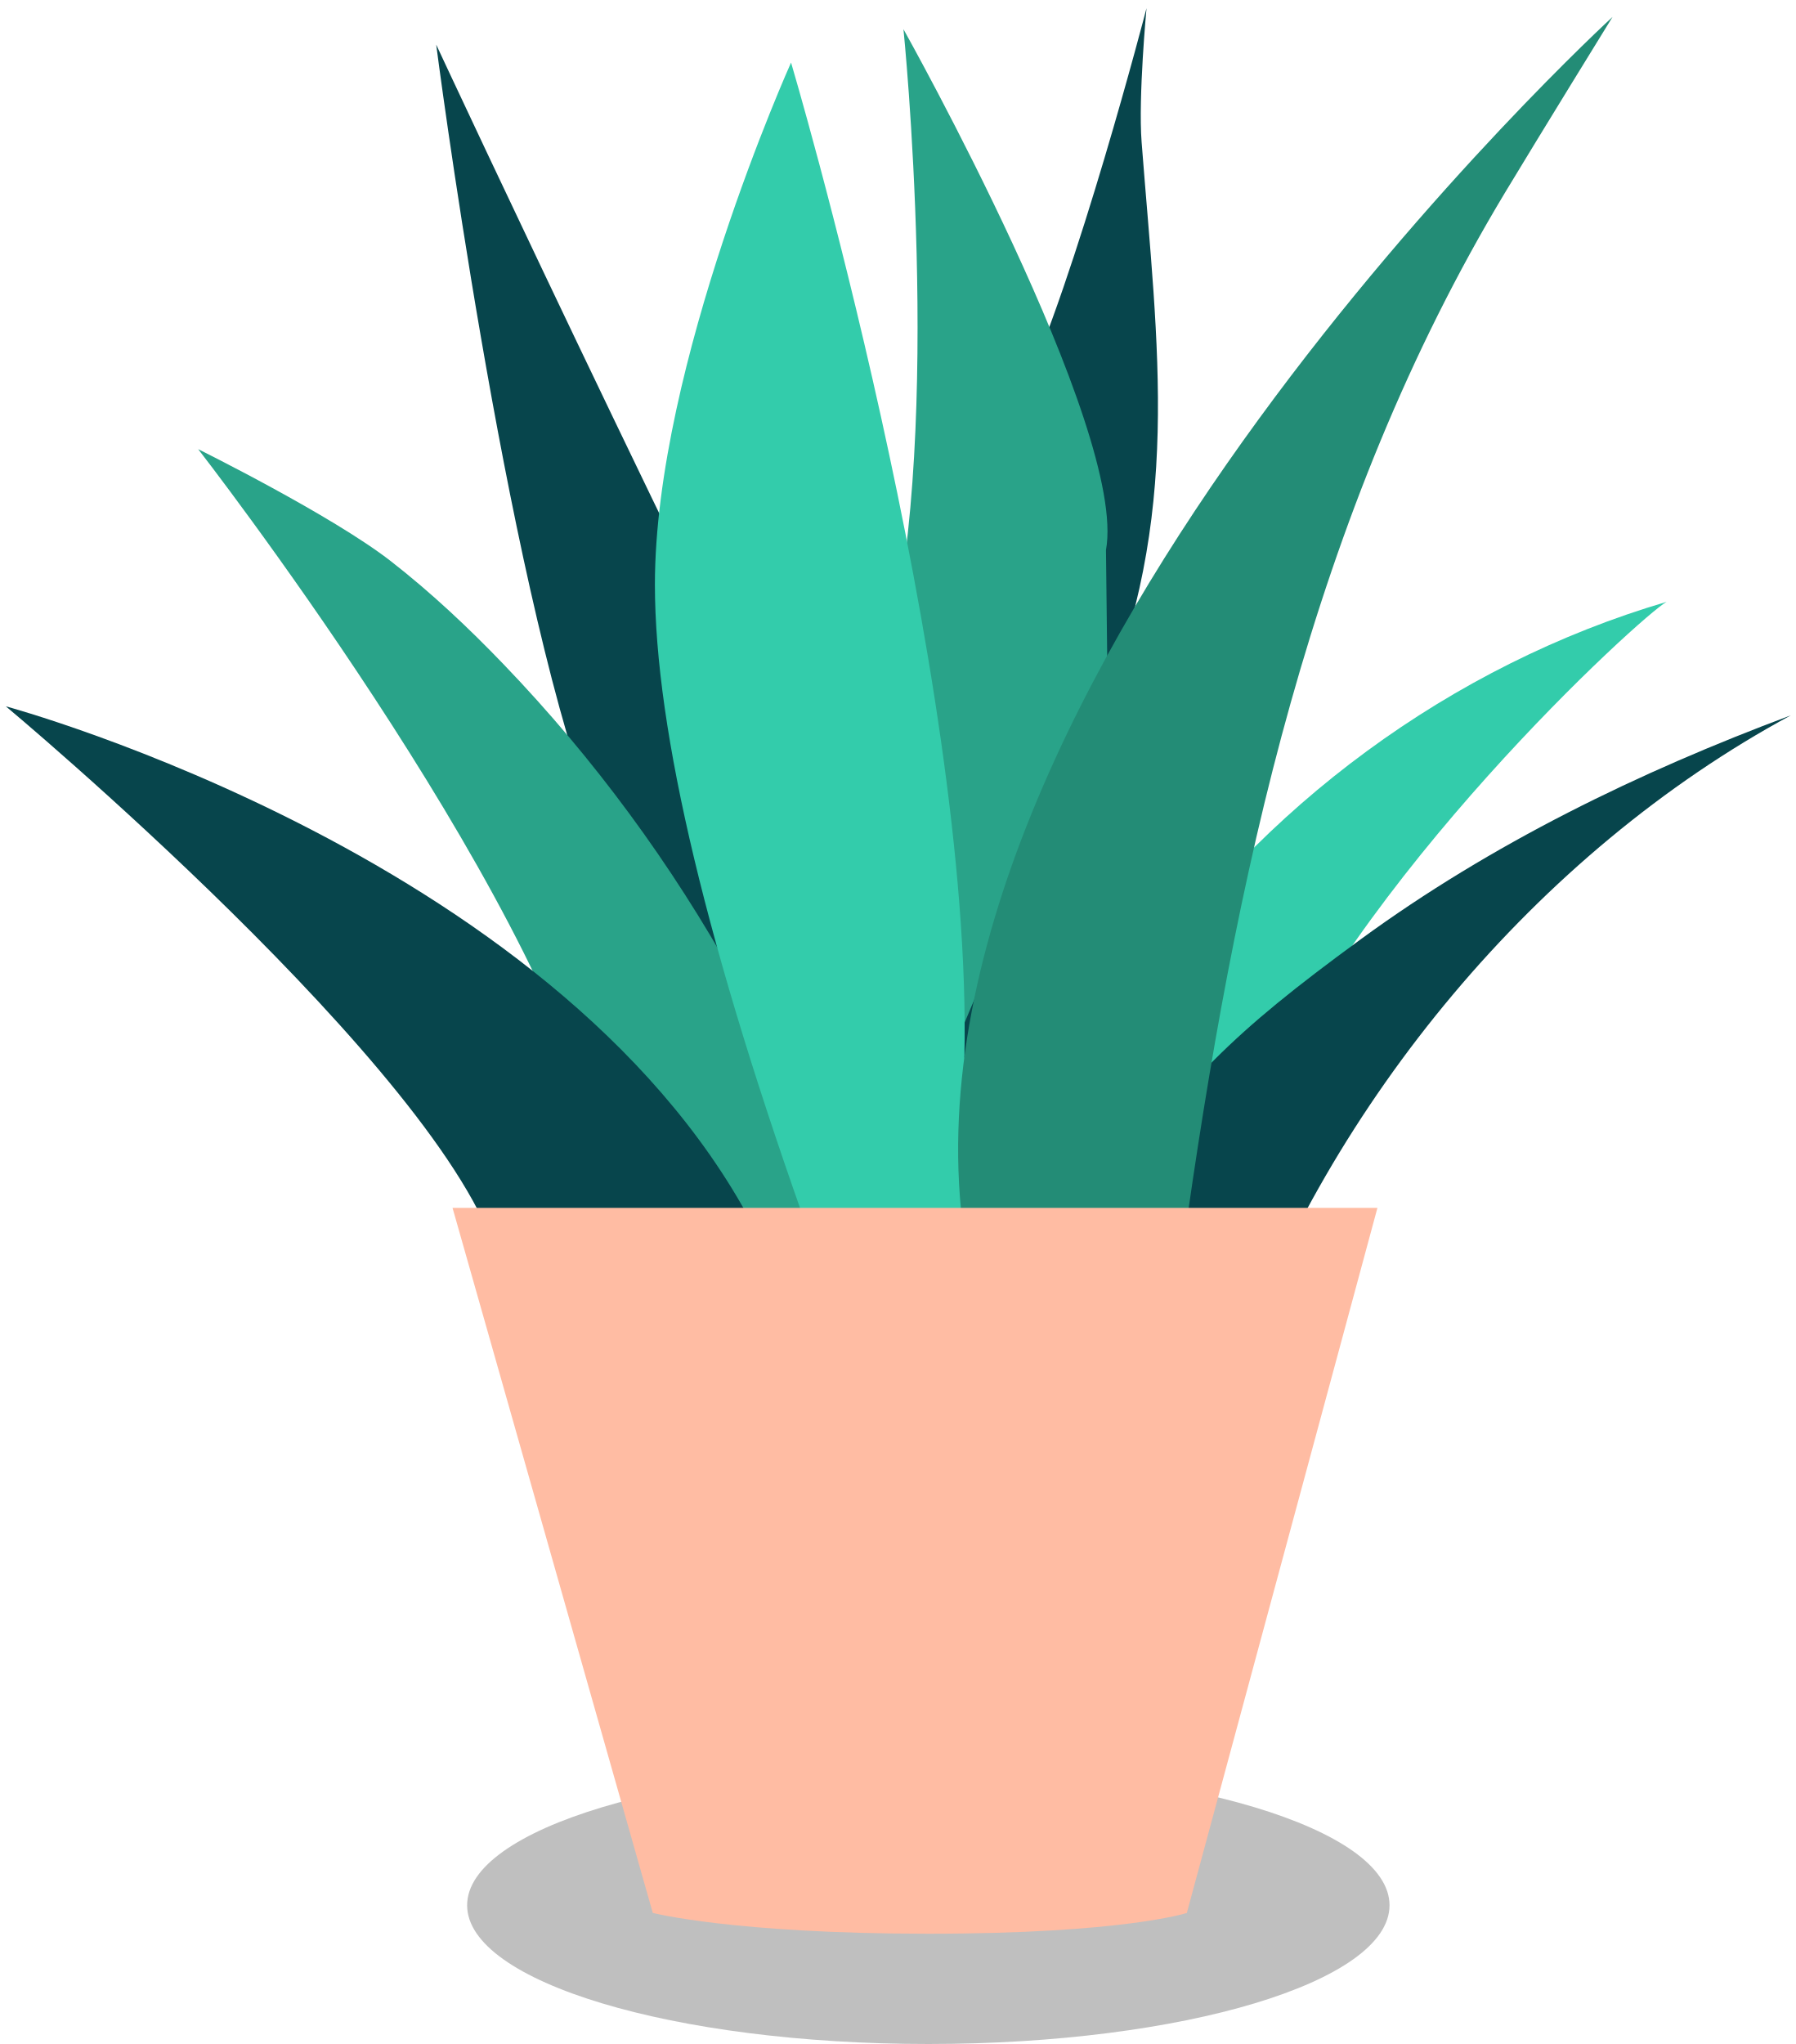
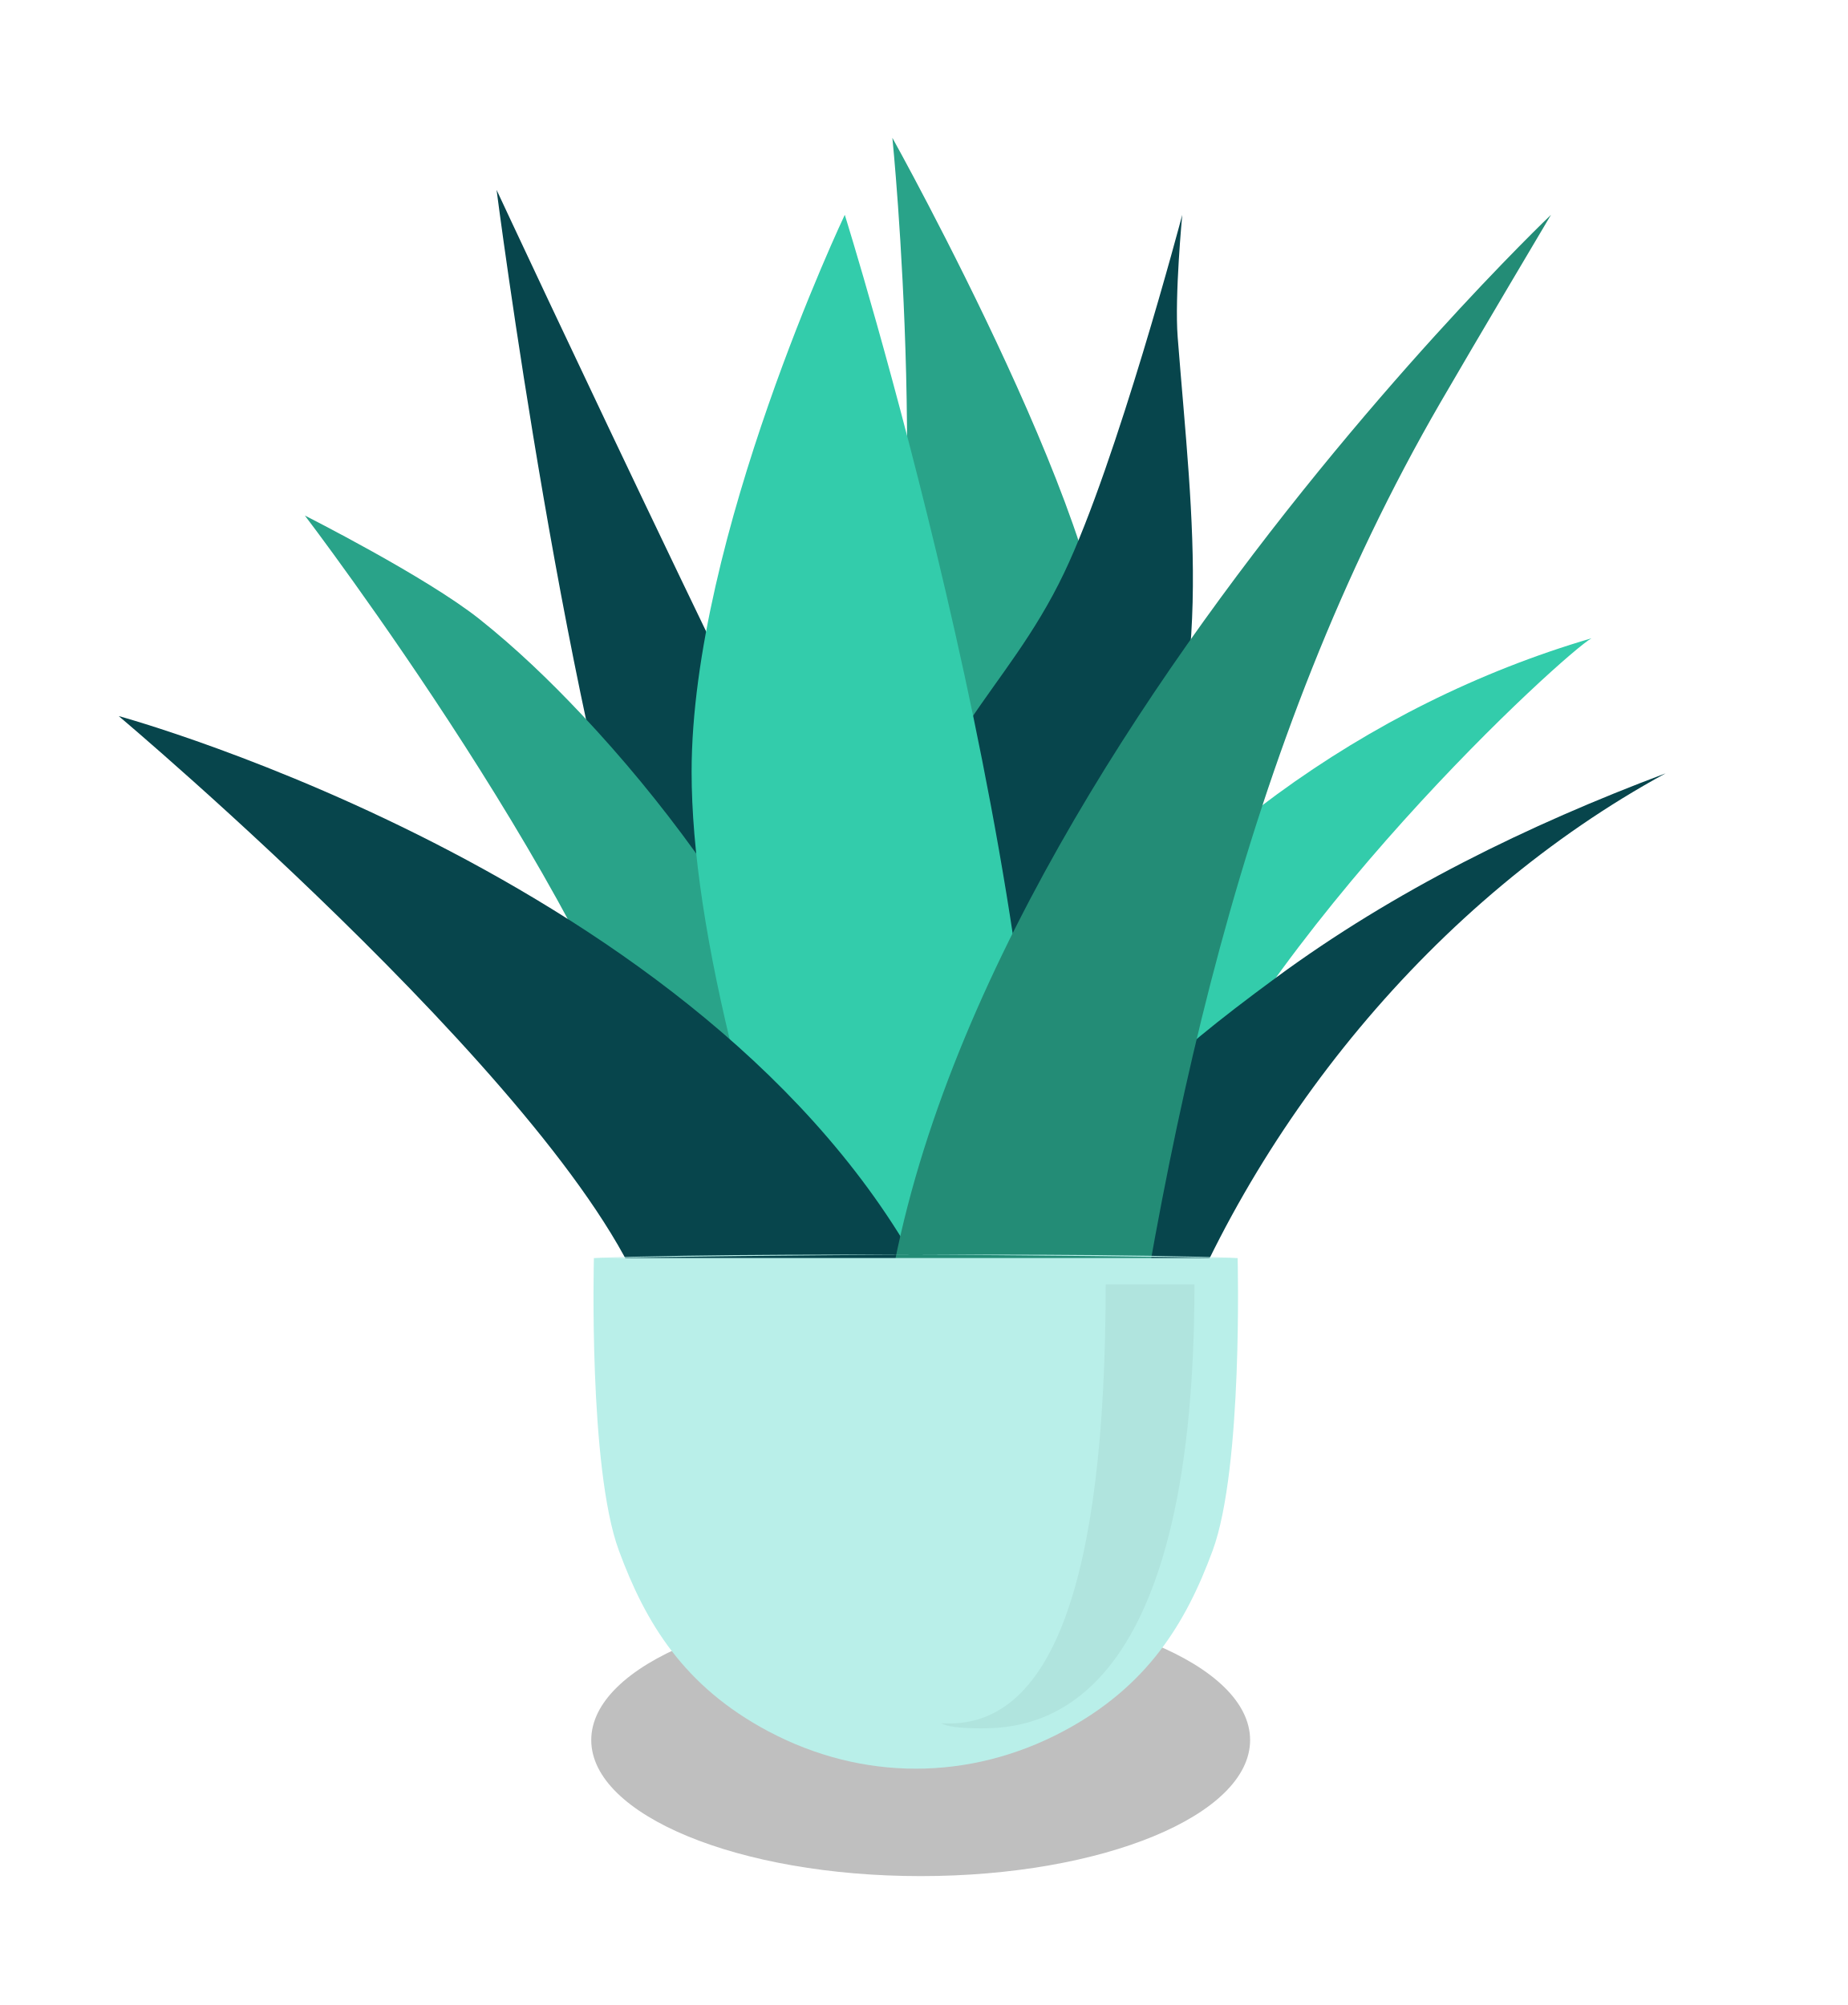
- <svg xmlns="http://www.w3.org/2000/svg" width="123" height="140" viewBox="0 0 123 140">
-   <g fill="none" fill-rule="evenodd" transform="translate(.401 -.938)">
-     <path fill="#000" fill-opacity=".25" d="M94.786,131.438 C94.786,136.686 80.642,140.938 63.193,140.938 C45.743,140.938 31.599,136.686 31.599,131.438 C31.599,126.19 45.743,121.938 63.193,121.938 C80.642,121.938 94.786,126.19 94.786,131.438" />
-     <path fill="#07454C" d="M74.875,49.933 C80.607,36.233 78.905,24.951 77.803,10.67 C77.565,7.599 78.139,1.499 78.139,1.499 C78.139,1.499 73.328,20.049 69.439,28.329 C65.138,37.487 59.034,40.867 57.668,52.302 L56.789,62.648 L60.446,83.994 L63.297,86.232 L74.875,49.933 Z" />
-     <path fill="#29A389" d="M75.362,38.614 C76.871,30.359 61.489,2.938 61.489,2.938 C61.489,2.938 64.237,29.842 60.466,45.413 L58.606,54.616 L64.979,72.637 L75.467,47.778 L75.362,38.614 Z" />
-     <path fill="#07454C" d="M54.683,76.946 C49.98,50.51 43.891,1 43.891,1 C43.891,1 37.165,36.709 37.813,54.084 C37.813,54.084 36.499,78.326 40.388,86.9 L47.595,94.979 L54.683,89.386 L54.683,76.946 Z" transform="rotate(-18 46.14 47.99)" />
-     <path fill="#33CCAB" d="M77.278,68.891 C85.902,56.185 99.03,46.498 113.762,42.161 C112.106,43.068 92.21,61.166 85.352,77.93 L82.47,88.702 L66.157,100.634 L68.954,69.313 L77.278,68.891 Z" />
-     <path fill="#29A389" d="M59.788,92.789 C55.422,75.466 46.474,59.32 34.097,46.438 C31.685,43.926 29.14,41.534 26.395,39.392 C22.364,36.247 13.175,31.703 13.175,31.703 C13.175,31.703 36.25,61.35 40.535,79.084 L40.844,87.972 L46.682,93.332 L59.788,92.789 Z" />
-     <path fill="#07454C" d="M84.063,95.09 C90.747,76.428 104.841,59.359 122.278,49.933 C111.87,53.818 101.78,58.718 92.812,65.274 C83.844,71.83 81.082,74.729 74.51,83.449 L69.203,93.877 L84.063,95.09 Z" />
-     <path fill="#33CCAB" d="M53.789,5.223 C53.789,5.223 44.462,25.938 44.462,40.976 C44.462,51.001 48.049,66.005 55.224,85.987 L67.138,86.124 L65.663,73.31 C66.248,47.167 53.789,5.223 53.789,5.223 Z" />
-     <path fill="#07454C" d="M51.704,85.9 C38.845,59.796 0,49.317 0,49.317 C0,49.317 29.978,74.33 33.692,87.078 L51.704,85.9 Z" />
-     <path fill="#238C76" d="M65.646,85.573 C60.226,47.748 110.063,2.098 110.063,2.098 C110.063,2.098 105.019,10.276 102.699,14.129 C89.463,36.132 84.157,61.112 80.619,86.549" />
-     <path fill="#FFBCA3" d="M30.599,83.669 L44.316,131.959 C44.316,131.959 49.821,133.385 63.193,133.385 C76.564,133.385 80.901,131.963 80.901,131.963 L93.958,83.669" />
+ <svg xmlns="http://www.w3.org/2000/svg" width="129" height="140" viewBox="0 0 129 140">
+   <g fill="none" fill-rule="evenodd">
+     <path fill="#000" fill-opacity=".25" d="M87.28,121.5 C87.28,126.748 76.983,131 64.28,131 C51.577,131 41.28,126.748 41.28,121.5 C41.28,116.252 51.577,112 64.28,112 C76.983,112 87.28,116.252 87.28,121.5" />
+     <g transform="translate(8 9)">
+       <g transform="translate(19.287)">
+         <path fill="#29A389" d="M49.762,38.814 C51.366,29.978 35.017,0.624 35.017,0.624 C35.017,0.624 37.939,29.424 33.931,46.092 L31.954,55.944 L38.727,75.235 L49.874,48.624 L49.762,38.814 Z" />
+         <path fill="#07454C" d="M34.202,82.02 C29.206,53.845 22.744,1.076 22.744,1.076 C22.744,1.076 15.567,39.14 16.25,57.66 C16.25,57.66 14.841,83.499 18.978,92.636 L26.648,101.245 L34.197,95.28 L34.202,82.02 Z" transform="rotate(-18 25.11 51.16)" />
+         <path fill="#33CCAB" d="M44.795,64.063 C54.022,50.518 68.068,40.192 83.829,35.568 C82.057,36.534 60.771,55.828 53.434,73.698 L50.35,85.182 L32.897,97.901 L35.89,64.512 L44.795,64.063 Z" />
+       </g>
+       <path fill="#07454C" d="M71.446,51.157 C76.885,38.384 75.269,27.865 74.224,14.55 C73.999,11.687 74.543,6 74.543,6 C74.543,6 69.978,23.294 66.289,31.015 C62.208,39.553 56.417,42.704 55.121,53.365 L54.287,63.012 L57.757,82.913 L60.462,85 L71.446,51.157 Z" />
+       <path fill="#29A389" d="M56.287,84.489 C52.259,68.187 44.005,52.991 32.587,40.867 C30.362,38.504 28.015,36.252 25.482,34.236 C21.763,31.276 13.287,27 13.287,27 C13.287,27 34.573,54.902 38.526,71.591 L38.811,79.956 L44.197,85 L56.287,84.489 Z" />
+       <path fill="#07454C" d="M73.006,87 C79.177,69.643 92.189,53.767 108.287,45 C98.678,48.613 89.363,53.171 81.083,59.269 C72.804,65.366 70.254,68.063 64.187,76.173 L59.287,85.872 L73.006,87 Z" />
+       <path fill="#33CCAB" d="M50.981,6 C50.981,6 40.287,28.532 40.287,44.89 C40.287,55.795 44.4,72.115 52.626,93.851 L66.287,94 L64.596,80.061 C65.266,51.625 50.981,6 50.981,6 Z" />
+       <path fill="#07454C" d="M57.287,81.69 C43.11,52.656 0.287,41 0.287,41 C0.287,41 33.335,68.821 37.43,83 L57.287,81.69 Z" />
+       <path fill="#238C76" d="M53.719,96.937 C48.037,55.731 100.287,6 100.287,6 C100.287,6 94.998,14.909 92.567,19.107 C78.689,43.077 73.127,70.289 69.417,98" />
+     </g>
+     <g transform="translate(41.437 87.605)">
+       <path fill="#B9EFE9" d="M45,0.235 C29.911,-0.3 0.028,0.245 0.028,0.245 C0.028,0.245 -0.361,14.87 1.77,20.657 C3.637,25.727 6.315,30.159 12.216,33.29 C18.761,36.763 26.238,36.763 32.783,33.29 C38.685,30.159 41.363,25.727 43.23,20.657 C45.36,14.87 44.972,0.245 44.972,0.245 C44.972,0.245 15.089,-0.3 0,0.235" />
+       <path fill="#000" fill-rule="nonzero" d="M35.758,2.079 C35.758,23.033 31.93,33.246 24.274,32.719 C24.691,32.959 25.617,33.079 27.051,33.079 C30.897,33.079 41.958,32.081 41.958,2.079 L35.758,2.079 Z" opacity=".05" />
+     </g>
  </g>
</svg>
